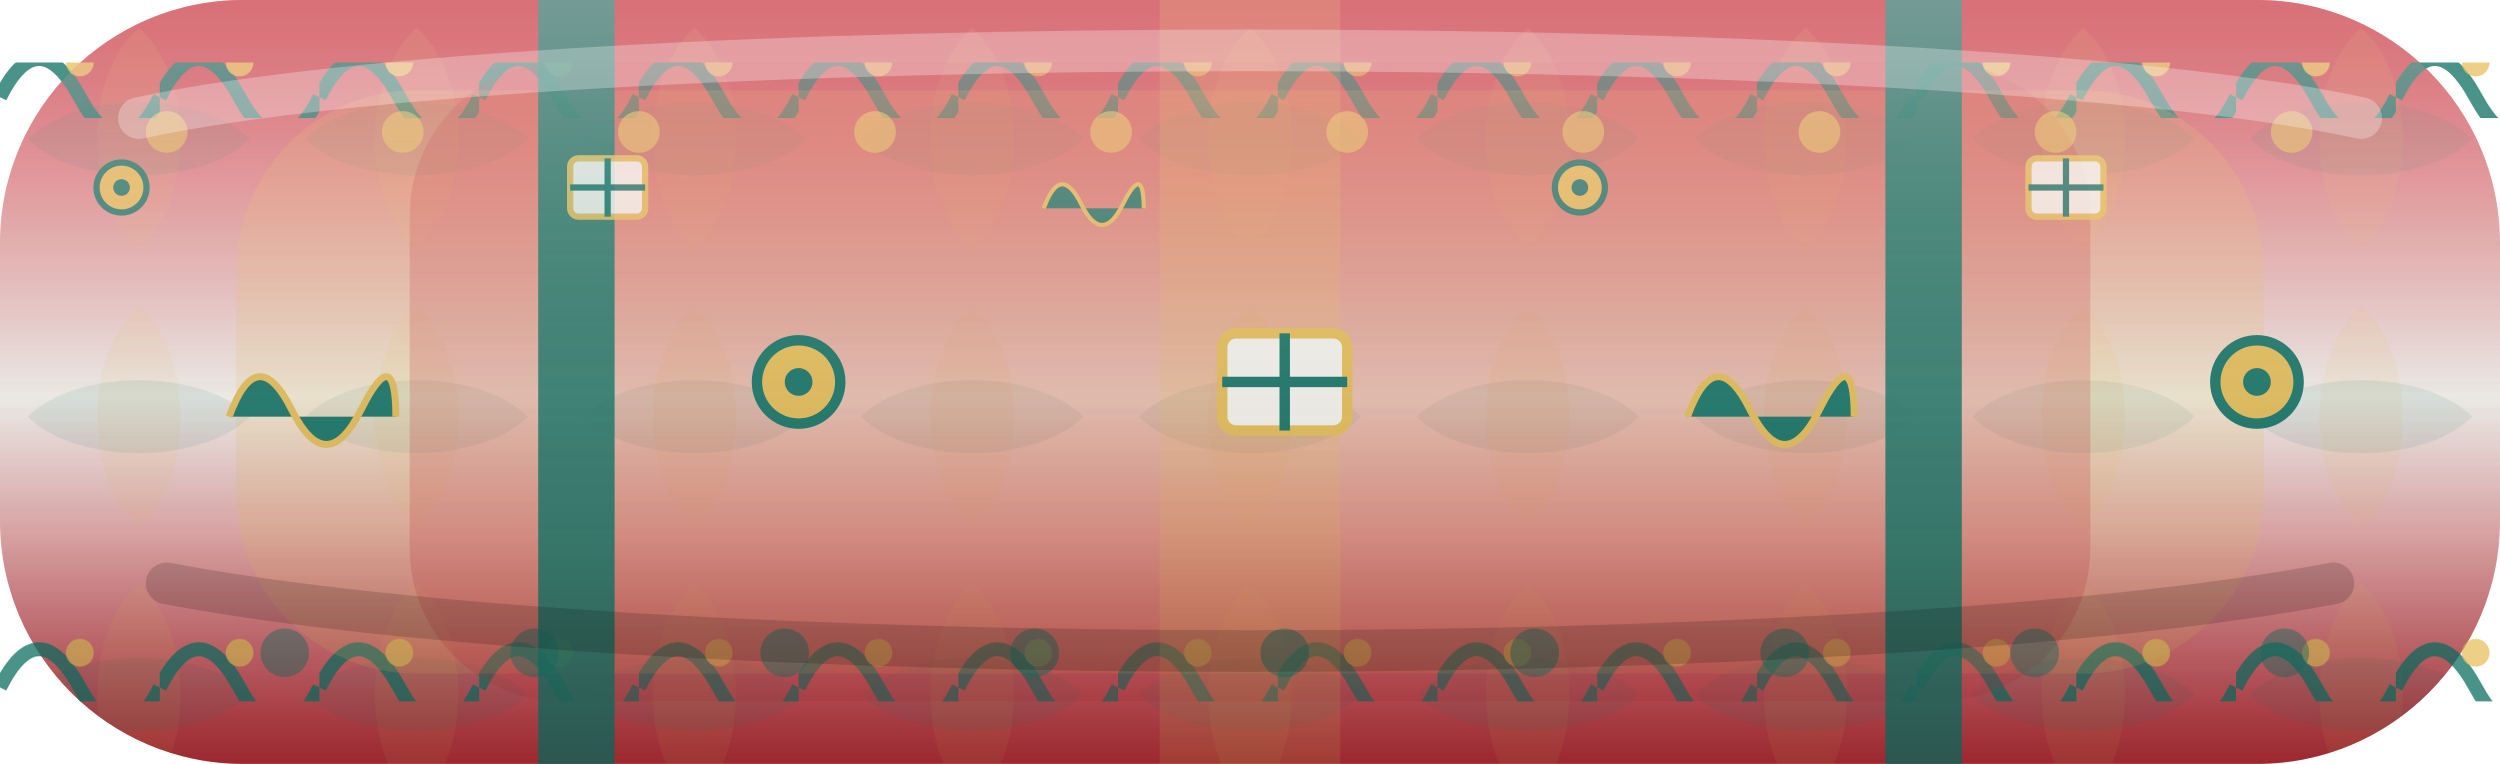
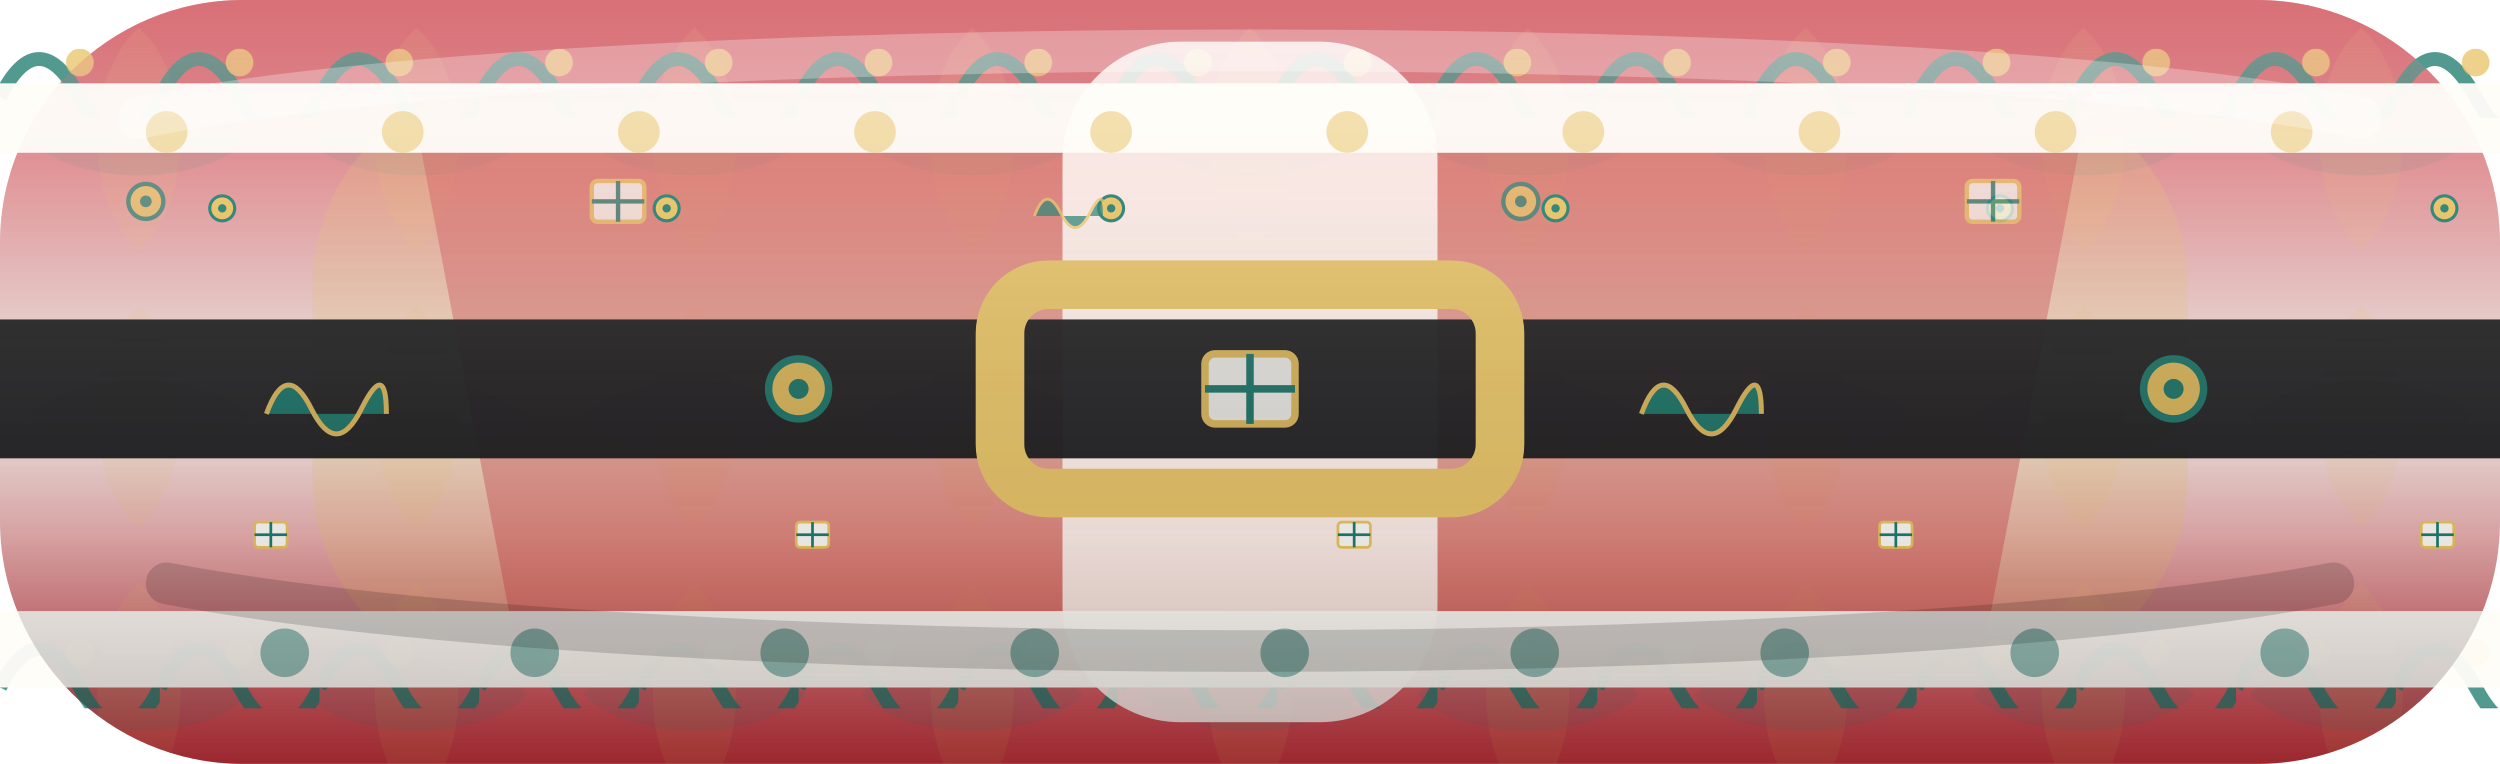
<svg xmlns="http://www.w3.org/2000/svg" width="720" height="220" viewBox="0 0 720 220">
  <defs>
    <linearGradient id="bg" x1="0" y1="0" x2="0" y2="1">
      <stop offset="0%" stop-color="#c8333d" />
      <stop offset="52%" stop-color="#f6f5f0" />
      <stop offset="100%" stop-color="#c8333d" />
    </linearGradient>
    <linearGradient id="satin" x1="0" y1="0" x2="0" y2="1">
      <stop offset="0%" stop-color="rgba(255,255,255,0.30)" />
      <stop offset="24%" stop-color="rgba(255,255,255,0.12)" />
      <stop offset="70%" stop-color="rgba(0,0,0,0.06)" />
      <stop offset="100%" stop-color="rgba(0,0,0,0.22)" />
    </linearGradient>
    <pattern id="brocade-santa" width="80" height="80" patternUnits="userSpaceOnUse">
      <path d="M 40 8 C 56 22, 56 58, 40 72 C 24 58, 24 22, 40 8 Z" fill="#e7c15f" opacity="0.10" />
      <path d="M 8 40 C 22 26, 58 26, 72 40 C 58 54, 22 54, 8 40 Z" fill="#1f7a6d" opacity="0.10" />
    </pattern>
    <pattern id="trim-santa" width="46" height="34" patternUnits="userSpaceOnUse">
      <path d="M 0 28 Q 11 6 23 28 T 46 28" stroke="#1f7a6d" stroke-width="4" fill="none" opacity="0.85" />
      <circle cx="23" cy="18" r="4" fill="#e7c15f" opacity="0.8" />
    </pattern>
  </defs>
  <rect width="720" height="220" rx="70" fill="url(#bg)" />
  <rect x="0" y="0" width="720" height="220" rx="70" fill="url(#brocade-santa)" />
-   <rect x="0" y="18" width="720" height="24" fill="url(#trim-santa)" opacity="0.95" />
-   <rect x="0" y="178" width="720" height="24" fill="url(#trim-santa)" opacity="0.95" />
-   <rect x="68" y="26" width="584" height="168" rx="52" fill="#e7c15f" opacity="0.18" />
-   <rect x="118" y="18" width="484" height="184" rx="44" fill="#c8333d" opacity="0.22" />
-   <rect x="155" y="0" width="22" height="220" fill="#1f7a6d" opacity="0.85" />
-   <rect x="543" y="0" width="22" height="220" fill="#1f7a6d" opacity="0.85" />
-   <rect x="334" y="0" width="52" height="220" fill="#e7c15f" opacity="0.18" />
-   <g opacity="0.98">
-     <g transform="translate(90 110)">
-       <path d="M -24 10 Q -16 -12 -6 8 T 14 8 T 24 10" fill="#1f7a6d" stroke="#e7c15f" stroke-width="2" />
+   <rect x="0" y="14" width="720" height="22" fill="url(#trim-santa)" opacity="0.90" />
+   <rect x="0" y="184" width="720" height="22" fill="url(#trim-santa)" opacity="0.90" />
+   <rect x="90" y="24" width="540" height="172" rx="58" fill="#e7c15f" opacity="0.20" />
+   <path d="M 118 26 L 602 26 L 570 194 L 150 194 Z" fill="#c8333d" opacity="0.34" />
+   <rect x="306" y="12" width="108" height="196" rx="34" fill="#fffdf8" opacity="0.82" />
+   <rect x="0" y="92" width="720" height="40" fill="#1d1d1f" opacity="0.96" />
+   <rect x="288" y="82" width="144" height="60" rx="14" fill="none" stroke="#e2c067" stroke-width="14" />
+   <rect x="0" y="24" width="720" height="20" fill="#fffdf8" opacity="0.95" />
+   <rect x="0" y="176" width="720" height="22" fill="#fffdf8" opacity="0.95" />
+   <g transform="translate(64 60)">
+     <circle r="3.6" fill="#e7c15f" stroke="#1f7a6d" stroke-width="0.9" />
+     <circle r="1.2" fill="#1f7a6d" />
+   </g>
+   <g transform="translate(192 60)">
+     <circle r="3.6" fill="#e7c15f" stroke="#1f7a6d" stroke-width="0.9" />
+     <circle r="1.2" fill="#1f7a6d" />
+   </g>
+   <g transform="translate(320 60)">
+     <circle r="3.6" fill="#e7c15f" stroke="#1f7a6d" stroke-width="0.9" />
+     <circle r="1.2" fill="#1f7a6d" />
+   </g>
+   <g transform="translate(448 60)">
+     <circle r="3.6" fill="#e7c15f" stroke="#1f7a6d" stroke-width="0.9" />
+     <circle r="1.2" fill="#1f7a6d" />
+   </g>
+   <g transform="translate(576 60)">
+     <circle r="3.6" fill="#e7c15f" stroke="#1f7a6d" stroke-width="0.9" />
+     <circle r="1.2" fill="#1f7a6d" />
+   </g>
+   <g transform="translate(704 60)">
+     <circle r="3.6" fill="#e7c15f" stroke="#1f7a6d" stroke-width="0.9" />
+     <circle r="1.2" fill="#1f7a6d" />
+   </g>
+   <g transform="translate(78 154)">
+     <rect x="-4.68" y="-3.64" width="9.36" height="7.28" rx="1.04" fill="#f6f5f0" stroke="#e7c15f" stroke-width="0.78" />
+     <path d="M 0 -3.64 L 0 3.64 M -4.68 0 L 4.68 0" stroke="#1f7a6d" stroke-width="0.78" />
+   </g>
+   <g transform="translate(234 154)">
+     <rect x="-4.68" y="-3.64" width="9.36" height="7.28" rx="1.04" fill="#f6f5f0" stroke="#e7c15f" stroke-width="0.78" />
+     <path d="M 0 -3.64 L 0 3.64 M -4.68 0 L 4.68 0" stroke="#1f7a6d" stroke-width="0.78" />
+   </g>
+   <g transform="translate(390 154)">
+     <rect x="-4.68" y="-3.64" width="9.36" height="7.28" rx="1.04" fill="#f6f5f0" stroke="#e7c15f" stroke-width="0.78" />
+     <path d="M 0 -3.64 L 0 3.64 M -4.68 0 L 4.68 0" stroke="#1f7a6d" stroke-width="0.78" />
+   </g>
+   <g transform="translate(546 154)">
+     <rect x="-4.68" y="-3.64" width="9.36" height="7.28" rx="1.04" fill="#f6f5f0" stroke="#e7c15f" stroke-width="0.78" />
+     <path d="M 0 -3.64 L 0 3.64 M -4.68 0 L 4.68 0" stroke="#1f7a6d" stroke-width="0.78" />
+   </g>
+   <g transform="translate(702 154)">
+     <rect x="-4.68" y="-3.64" width="9.36" height="7.28" rx="1.04" fill="#f6f5f0" stroke="#e7c15f" stroke-width="0.78" />
+     <path d="M 0 -3.64 L 0 3.64 M -4.68 0 L 4.68 0" stroke="#1f7a6d" stroke-width="0.78" />
+   </g>
+   <g opacity="0.74">
+     <g transform="translate(42 58)">
+       <circle r="5.04" fill="#e7c15f" stroke="#1f7a6d" stroke-width="1.26" />
+       <circle r="1.68" fill="#1f7a6d" />
    </g>
-     <g transform="translate(230 110)">
-       <circle r="12" fill="#e7c15f" stroke="#1f7a6d" stroke-width="3" />
-       <circle r="4" fill="#1f7a6d" />
+     <g transform="translate(178 58)">
+       <rect x="-7.56" y="-5.88" width="15.12" height="11.76" rx="1.68" fill="#f6f5f0" stroke="#e7c15f" stroke-width="1.26" />
+       <path d="M 0 -5.88 L 0 5.88 M -7.56 0 L 7.56 0" stroke="#1f7a6d" stroke-width="1.26" />
    </g>
-     <g transform="translate(370 110)">
-       <rect x="-18" y="-14" width="36" height="28" rx="4" fill="#f6f5f0" stroke="#e7c15f" stroke-width="3" />
-       <path d="M 0 -14 L 0 14 M -18 0 L 18 0" stroke="#1f7a6d" stroke-width="3" />
+     <g transform="translate(308 58)">
+       <path d="M -10.08 4.2 Q -6.72 -5.04 -2.52 3.36 T 5.88 3.36 T 10.08 4.2" fill="#1f7a6d" stroke="#e7c15f" stroke-width="0.84" />
    </g>
-     <g transform="translate(510 110)">
-       <path d="M -24 10 Q -16 -12 -6 8 T 14 8 T 24 10" fill="#1f7a6d" stroke="#e7c15f" stroke-width="2" />
+     <g transform="translate(438 58)">
+       <circle r="5.04" fill="#e7c15f" stroke="#1f7a6d" stroke-width="1.26" />
+       <circle r="1.68" fill="#1f7a6d" />
    </g>
-     <g transform="translate(650 110)">
-       <circle r="12" fill="#e7c15f" stroke="#1f7a6d" stroke-width="3" />
-       <circle r="4" fill="#1f7a6d" />
+     <g transform="translate(574 58)">
+       <rect x="-7.56" y="-5.88" width="15.12" height="11.76" rx="1.68" fill="#f6f5f0" stroke="#e7c15f" stroke-width="1.26" />
+       <path d="M 0 -5.88 L 0 5.88 M -7.56 0 L 7.56 0" stroke="#1f7a6d" stroke-width="1.26" />
    </g>
  </g>
-   <g opacity="0.82">
-     <g transform="translate(35 54)">
-       <circle r="7.2" fill="#e7c15f" stroke="#1f7a6d" stroke-width="1.8" />
-       <circle r="2.4" fill="#1f7a6d" />
+   <g opacity="0.88">
+     <g transform="translate(94 112)">
+       <path d="M -17.28 7.2 Q -11.52 -8.64 -4.32 5.76 T 10.08 5.76 T 17.28 7.2" fill="#1f7a6d" stroke="#e7c15f" stroke-width="1.44" />
    </g>
-     <g transform="translate(175 54)">
-       <rect x="-10.8" y="-8.4" width="21.6" height="16.8" rx="2.4" fill="#f6f5f0" stroke="#e7c15f" stroke-width="1.8" />
-       <path d="M 0 -8.4 L 0 8.4 M -10.8 0 L 10.8 0" stroke="#1f7a6d" stroke-width="1.8" />
+     <g transform="translate(230 112)">
+       <circle r="8.64" fill="#e7c15f" stroke="#1f7a6d" stroke-width="2.16" />
+       <circle r="2.88" fill="#1f7a6d" />
    </g>
-     <g transform="translate(315 54)">
-       <path d="M -14.4 6 Q -9.6 -7.2 -3.6 4.8 T 8.4 4.8 T 14.4 6" fill="#1f7a6d" stroke="#e7c15f" stroke-width="1.2" />
+     <g transform="translate(360 112)">
+       <rect x="-12.96" y="-10.08" width="25.92" height="20.16" rx="2.88" fill="#f6f5f0" stroke="#e7c15f" stroke-width="2.16" />
+       <path d="M 0 -10.08 L 0 10.08 M -12.96 0 L 12.96 0" stroke="#1f7a6d" stroke-width="2.16" />
    </g>
-     <g transform="translate(455 54)">
-       <circle r="7.2" fill="#e7c15f" stroke="#1f7a6d" stroke-width="1.8" />
-       <circle r="2.4" fill="#1f7a6d" />
+     <g transform="translate(490 112)">
+       <path d="M -17.28 7.2 Q -11.52 -8.64 -4.32 5.76 T 10.08 5.76 T 17.28 7.2" fill="#1f7a6d" stroke="#e7c15f" stroke-width="1.44" />
    </g>
-     <g transform="translate(595 54)">
-       <rect x="-10.8" y="-8.4" width="21.6" height="16.8" rx="2.4" fill="#f6f5f0" stroke="#e7c15f" stroke-width="1.8" />
-       <path d="M 0 -8.4 L 0 8.4 M -10.8 0 L 10.8 0" stroke="#1f7a6d" stroke-width="1.8" />
+     <g transform="translate(626 112)">
+       <circle r="8.64" fill="#e7c15f" stroke="#1f7a6d" stroke-width="2.16" />
+       <circle r="2.88" fill="#1f7a6d" />
    </g>
  </g>
  <g opacity="0.82">
    <circle cx="48" cy="38" r="6" fill="#e7c15f" opacity="0.72" />
    <circle cx="116" cy="38" r="6" fill="#e7c15f" opacity="0.72" />
    <circle cx="184" cy="38" r="6" fill="#e7c15f" opacity="0.72" />
    <circle cx="252" cy="38" r="6" fill="#e7c15f" opacity="0.72" />
    <circle cx="320" cy="38" r="6" fill="#e7c15f" opacity="0.72" />
    <circle cx="388" cy="38" r="6" fill="#e7c15f" opacity="0.72" />
    <circle cx="456" cy="38" r="6" fill="#e7c15f" opacity="0.72" />
    <circle cx="524" cy="38" r="6" fill="#e7c15f" opacity="0.72" />
    <circle cx="592" cy="38" r="6" fill="#e7c15f" opacity="0.72" />
    <circle cx="660" cy="38" r="6" fill="#e7c15f" opacity="0.72" />
  </g>
  <g opacity="0.72">
    <circle cx="82" cy="188" r="7" fill="#1f7a6d" opacity="0.65" />
    <circle cx="154" cy="188" r="7" fill="#1f7a6d" opacity="0.65" />
    <circle cx="226" cy="188" r="7" fill="#1f7a6d" opacity="0.65" />
    <circle cx="298" cy="188" r="7" fill="#1f7a6d" opacity="0.65" />
    <circle cx="370" cy="188" r="7" fill="#1f7a6d" opacity="0.65" />
    <circle cx="442" cy="188" r="7" fill="#1f7a6d" opacity="0.65" />
    <circle cx="514" cy="188" r="7" fill="#1f7a6d" opacity="0.65" />
    <circle cx="586" cy="188" r="7" fill="#1f7a6d" opacity="0.65" />
    <circle cx="658" cy="188" r="7" fill="#1f7a6d" opacity="0.65" />
  </g>
  <rect x="0" y="0" width="720" height="220" rx="70" fill="url(#satin)" />
  <path d="M 40 34 C 160 8, 560 8, 680 34" stroke="rgba(255,255,255,0.28)" stroke-width="12" stroke-linecap="round" fill="none" />
  <path d="M 48 168 C 184 194, 536 194, 672 168" stroke="rgba(0,0,0,0.16)" stroke-width="12" stroke-linecap="round" fill="none" />
</svg>
